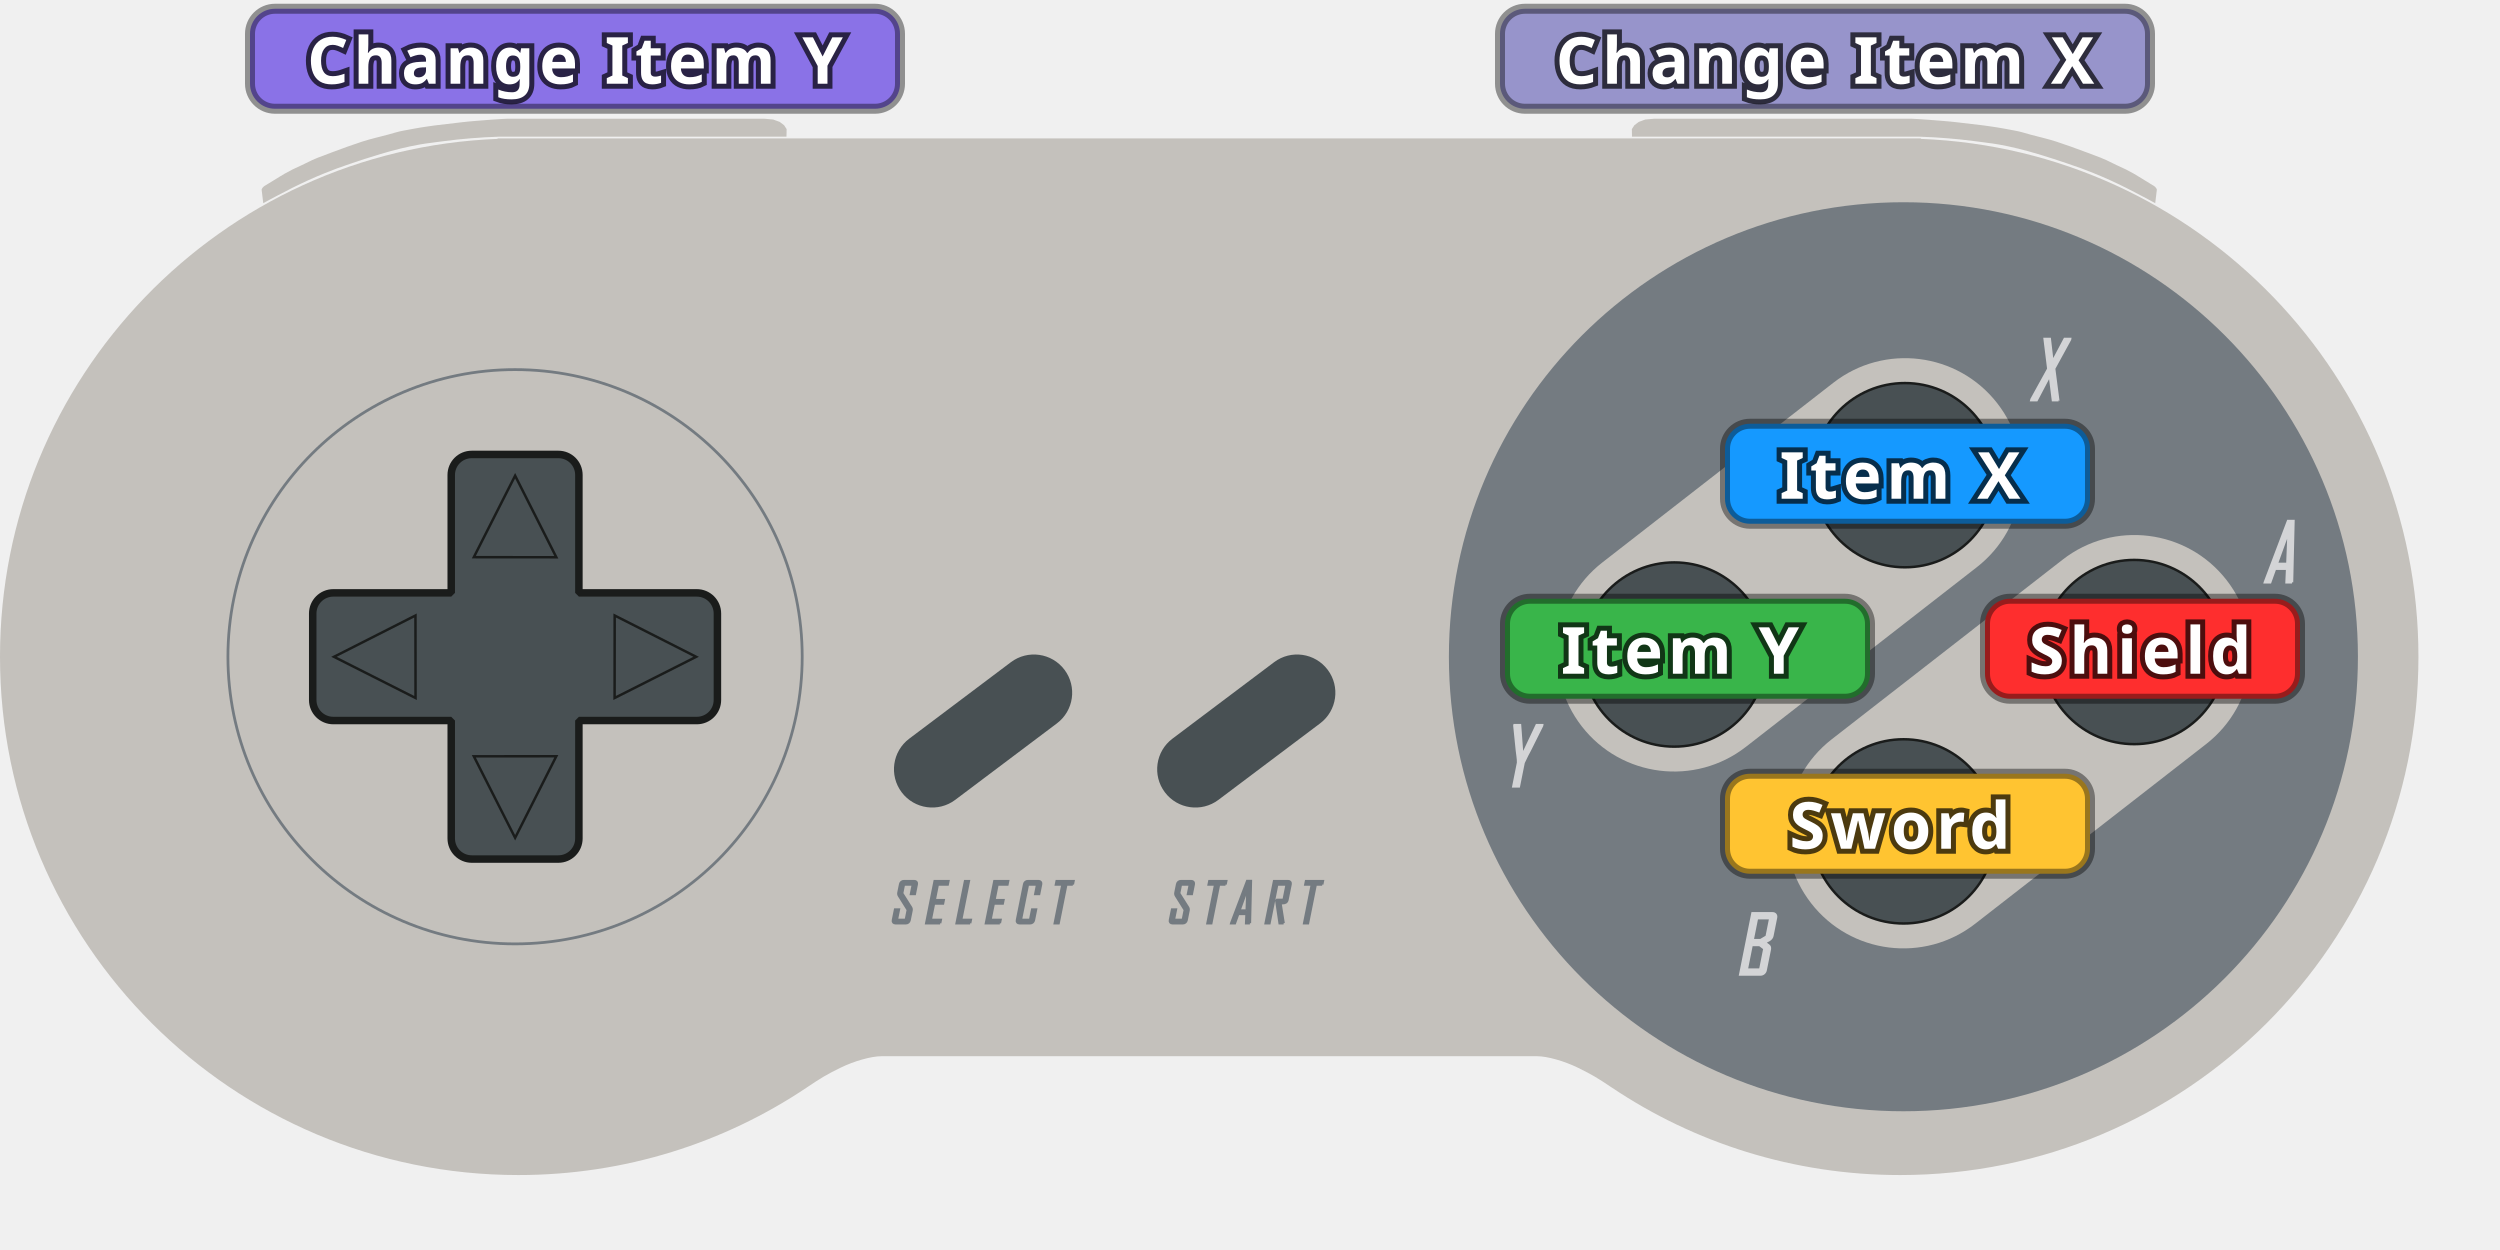
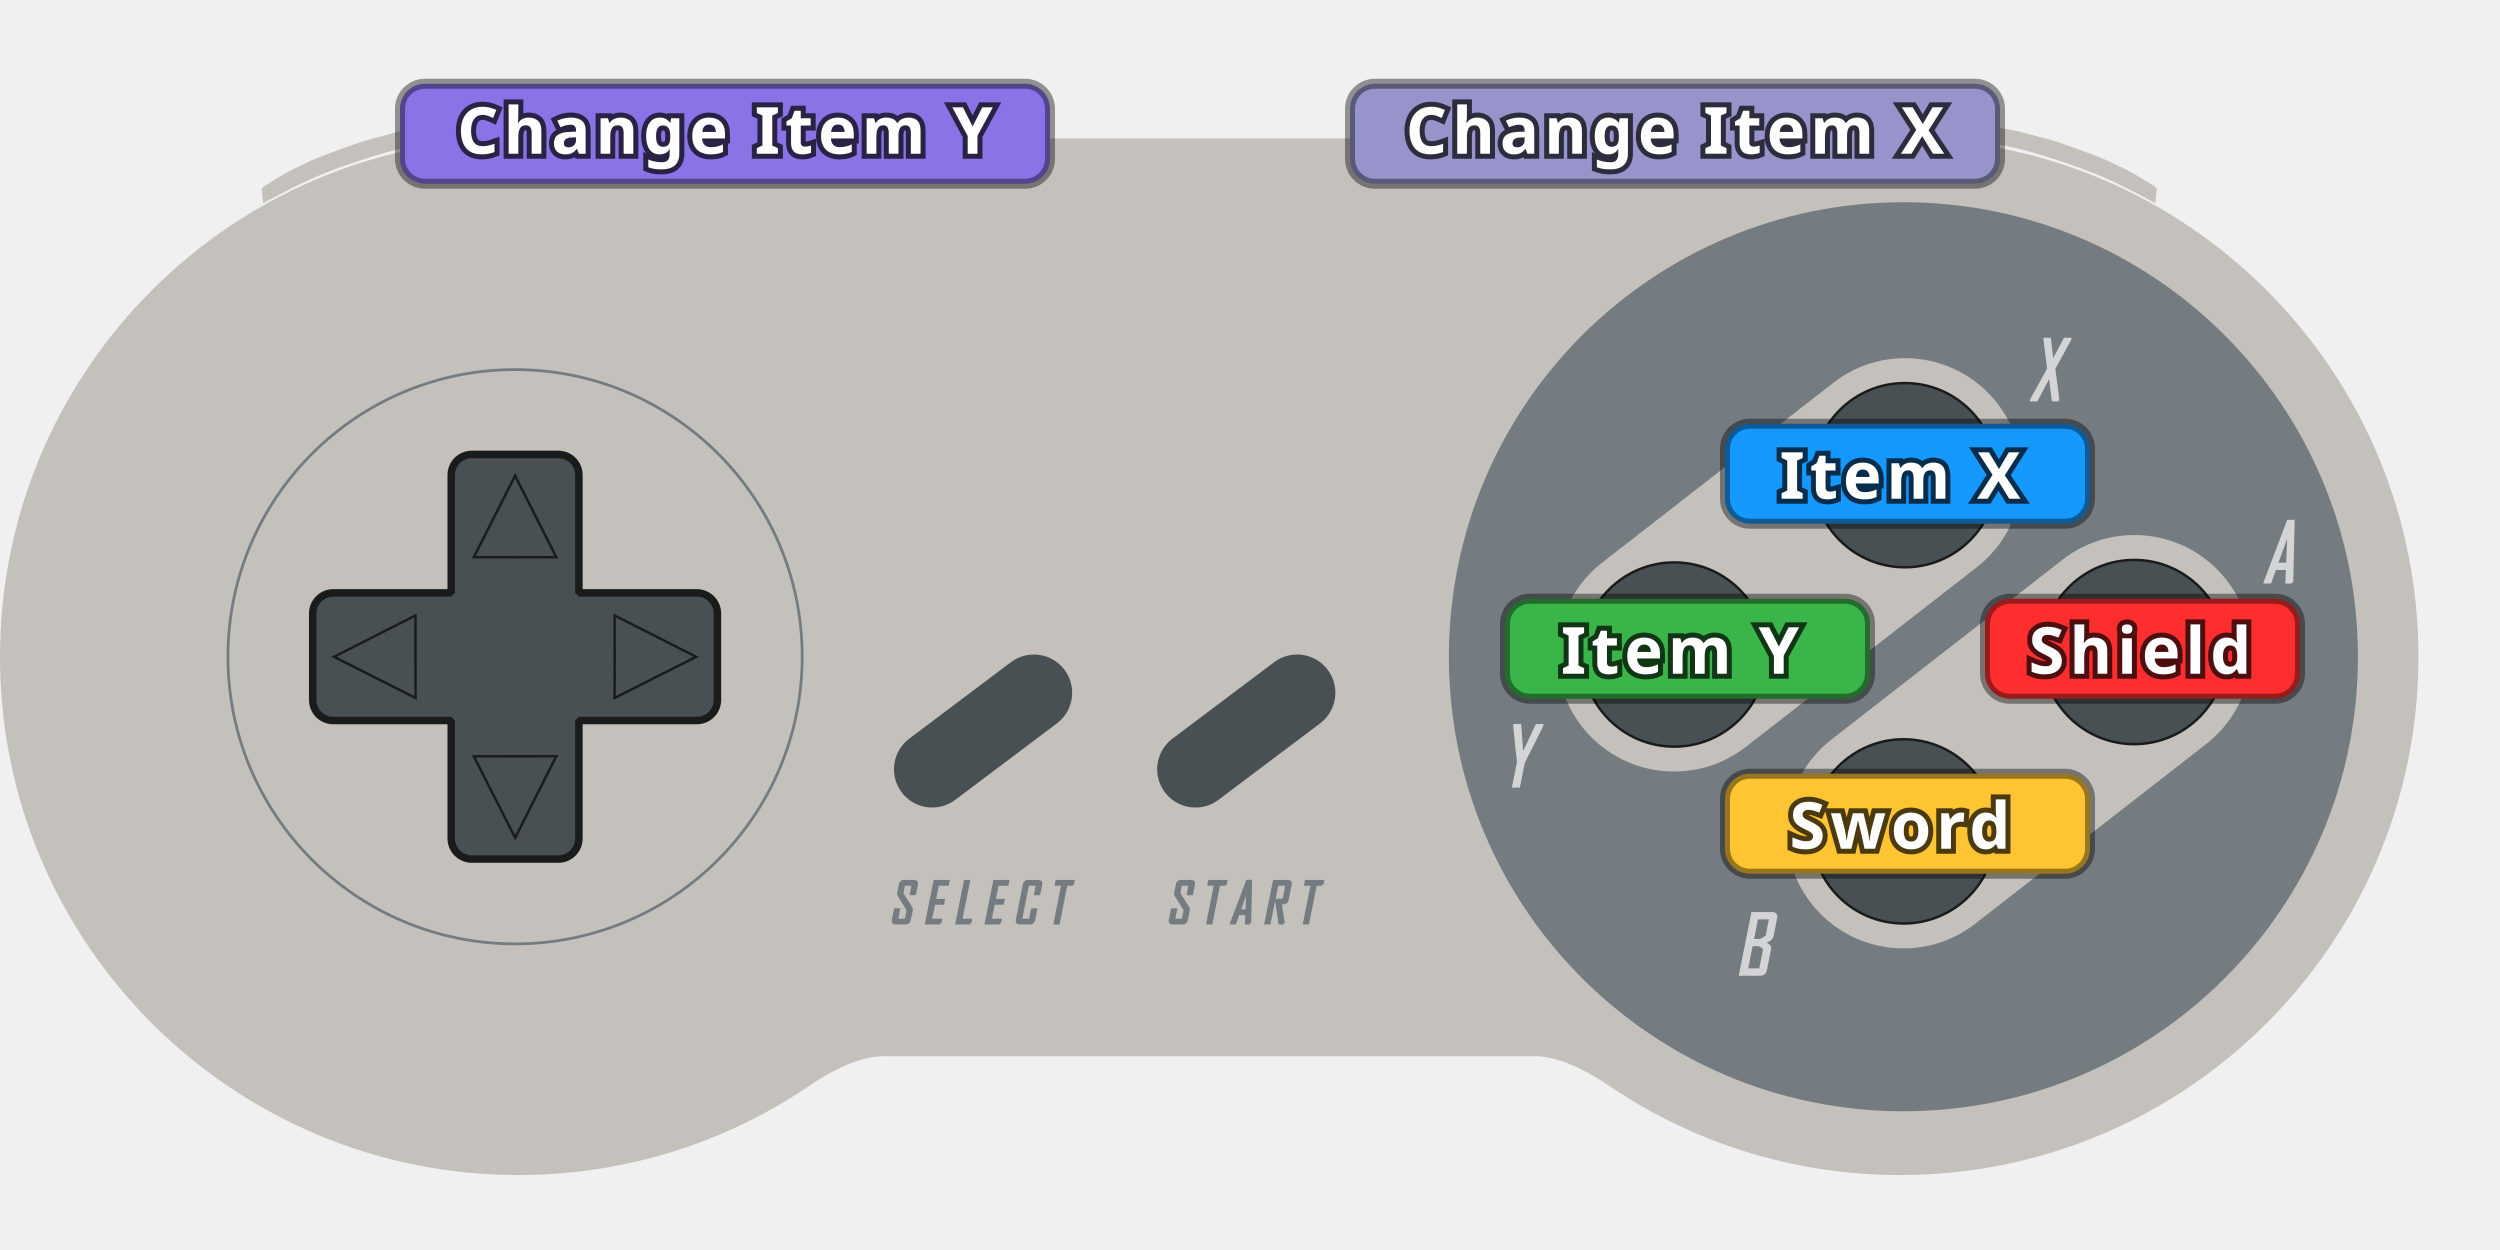
<svg xmlns="http://www.w3.org/2000/svg" width="500" height="250" id="svg4871" version="1.1" viewBox="0 -10 1000 425">
  <defs id="defs4873" />
  <g id="layer1" transform="translate(-1.312528,-628.6019)">
    <path style="fill:#c4c1bc;fill-opacity:1;stroke:none" d="m 200.344,636.466 0,0.188 C 89.681,641.008 1.313,732.08 1.313,843.81 c 0,114.508 92.835,207.312 207.344,207.312 42.683,0 82.373,-12.889 115.344,-35 5.808,-3.895 7.644,-5.033 13.406,-7.875 5.579,-2.751 12.507,-4.656 16.406,-4.656 l 129.25,0 3.875,0 129.281,0 c 3.9,0 10.796,1.905 16.375,4.656 5.762,2.842 7.63,3.98 13.438,7.875 32.97,22.111 72.63,35 115.312,35 114.508,0 207.344,-92.804 207.344,-207.312 0,-111.73 -88.369,-202.801 -199.031,-207.156 l 0,-0.188 -8.312,0 -274.406,0 -3.875,0 -274.406,0 -8.312,0 z" id="path4944" />
    <path style="fill:#747b81;fill-opacity:1;stroke:none" id="path5603" d="m 1386.465,545.253 c 0,79.909 -64.779,144.688 -144.688,144.688 -79.909,0 -144.688,-64.779 -144.688,-144.688 0,-79.909 64.779,-144.688 144.688,-144.688 79.909,0 144.688,64.779 144.688,144.688 z" transform="matrix(1.256535,0,0,1.256535,-797.6605,158.6713)" />
    <path style="fill:#c4c1bc;fill-opacity:1;stroke:none" d="m 654.109,635.774 40.32,0 33.934,0 36.731,0 c 0,0 2.673,-0.038 4.009,0 3.775,0.108 7.547,0.343 11.311,0.649 3.465,0.282 6.797,0.624 10.372,1.091 3.63,0.519 6.621,0.792 9.903,1.364 2.632,0.459 5.245,1.03 7.841,1.659 2.666,0.646 5.324,1.409 7.936,2.171 2.152,0.628 4.25,1.289 6.361,1.978 3.687,1.202 7.936,2.66 11.009,3.758 1.704,0.634 3.04,1.143 4.948,1.921 1.908,0.778 4.379,1.808 6.489,2.776 2.185,1.001 4.39,2.044 6.511,3.108 1.998,1.003 4.024,2.045 5.966,3.089 0.938,0.504 1.807,0.961 2.718,1.442 0.643,0.34 1.285,0.698 1.928,1.046 0.335,0.182 1.005,0.544 1.005,0.544 l 0.659,-5.455 c -0.266,-0.814 -1.01,-1.405 -1.661,-1.732 -1.128,-0.705 -2.155,-1.318 -3.234,-1.976 -1.444,-0.88 -2.867,-1.797 -4.334,-2.637 -1.007,-0.576 -2.028,-1.128 -3.065,-1.648 -1.23,-0.617 -2.498,-1.156 -3.741,-1.747 -1.014,-0.482 -1.97,-0.972 -3.032,-1.467 -1.063,-0.495 -0.82,-0.464 -3.345,-1.5 -2.526,-1.036 -8.437,-3.129 -11.912,-4.441 -2.672,-0.945 -4.095,-1.388 -5.903,-2.019 -3.301,-1.059 -6.151,-1.697 -10.35,-2.802 -2.541,-0.668 -3.778,-1.186 -6.642,-1.681 -2.536,-0.438 -4.498,-0.887 -6.437,-1.164 l -2.413,-0.368 c 0,0 -1.773,-0.272 -3.098,-0.445 -1.325,-0.173 -3.509,-0.442 -4.854,-0.574 -1.516,-0.145 -2.58,-0.298 -5.994,-0.708 -3.413,-0.41 -7.891,-0.706 -11.783,-1.03 -1.974,-0.166 -6.243,-0.374 -6.243,-0.374 l -12.393,0 -16.497,0 -15.426,0 -15.03,0 -15.673,0 -14.832,0 -10.564,0 -2.719,0 -3.477,0.313 -2.604,0.956 -1.747,1.335 -1.005,1.541 z" id="path5631" />
    <path style="fill:#c4c1bc;fill-opacity:1;stroke:none" d="m 315.906,635.774 -40.32,0 -33.934,0 -36.731,0 c 0,0 -2.673,-0.038 -4.009,0 -3.775,0.108 -7.547,0.343 -11.311,0.649 -3.465,0.282 -6.797,0.624 -10.372,1.091 -3.63,0.519 -6.621,0.792 -9.903,1.364 -2.632,0.459 -5.245,1.03 -7.841,1.659 -2.666,0.646 -5.324,1.409 -7.936,2.171 -2.152,0.628 -4.25,1.289 -6.361,1.978 -3.687,1.202 -7.936,2.66 -11.009,3.758 -1.704,0.634 -3.04,1.143 -4.948,1.921 -1.908,0.778 -4.379,1.808 -6.489,2.776 -2.185,1.001 -4.39,2.044 -6.511,3.108 -1.998,1.003 -4.024,2.045 -5.966,3.089 -0.938,0.504 -1.807,0.961 -2.718,1.442 -0.643,0.34 -1.285,0.698 -1.928,1.046 -0.335,0.182 -1.005,0.544 -1.005,0.544 l -0.659,-5.455 c 0.266,-0.814 1.01,-1.405 1.661,-1.732 1.128,-0.705 2.155,-1.318 3.234,-1.976 1.444,-0.88 2.867,-1.797 4.334,-2.637 1.007,-0.576 2.028,-1.128 3.065,-1.648 1.23,-0.617 2.498,-1.156 3.741,-1.747 1.014,-0.482 1.97,-0.972 3.032,-1.467 1.063,-0.495 0.82,-0.464 3.345,-1.5 2.526,-1.036 8.437,-3.129 11.912,-4.441 2.672,-0.945 4.095,-1.388 5.903,-2.019 3.301,-1.059 6.151,-1.697 10.35,-2.802 2.541,-0.668 3.778,-1.186 6.642,-1.681 2.536,-0.438 4.498,-0.887 6.437,-1.164 l 2.413,-0.368 c 0,0 1.773,-0.272 3.098,-0.445 1.325,-0.173 3.509,-0.442 4.854,-0.574 1.516,-0.145 2.58,-0.298 5.994,-0.708 3.413,-0.41 7.891,-0.706 11.783,-1.03 1.974,-0.166 6.243,-0.374 6.243,-0.374 l 12.393,0 16.497,0 15.426,0 15.03,0 15.673,0 14.832,0 10.564,0 2.719,0 3.477,0.313 2.604,0.956 1.747,1.335 1.005,1.541 z" id="path5631-7" />
    <path style="fill:none;stroke:#747b81;stroke-opacity:1" id="path5695" d="m 681.672,464.705 c 0,56.842 -46.08,102.922 -102.922,102.922 -56.842,0 -102.922,-46.08 -102.922,-102.922 0,-56.842 46.08,-102.922 102.922,-102.922 56.842,0 102.922,46.08 102.922,102.922 z" transform="matrix(1.115942,0,0,1.115942,-438.5131,325.2166)" />
    <path style="fill:#485053;fill-opacity:1;stroke:#1a1c1b;stroke-width:3;stroke-linecap:butt;stroke-linejoin:bevel;stroke-miterlimit:4;stroke-opacity:1;stroke-dasharray:none" d="m 190.026,762.879 c -4.56,0 -8.219,3.659 -8.219,8.219 l 0,47.156 -47.156,0 c -4.56,0 -8.25,3.69 -8.25,8.25 l 0,34.594 c 0,4.56 3.69,8.219 8.25,8.219 l 47.156,0 0,47.156 c 0,4.56 3.659,8.25 8.219,8.25 l 34.625,0 c 4.56,0 8.219,-3.69 8.219,-8.25 l 0,-47.156 47.156,0 c 4.56,0 8.25,-3.659 8.25,-8.219 l 0,-34.594 c 0,-4.56 -3.69,-8.25 -8.25,-8.25 l -47.156,0 0,-47.156 c 0,-4.56 -3.659,-8.219 -8.219,-8.219 l -34.625,0 z" id="rect4752-7" />
    <path style="fill:#485053;fill-opacity:1;stroke:#1a1c1b;stroke-opacity:1" d="m 247.15,860.296 0.031,-32.992 32.595,16.52 z" id="path6000" />
    <path style="fill:#485053;fill-opacity:1;stroke:#1a1c1b;stroke-opacity:1" d="m 167.528,860.296 -0.031,-32.992 -32.595,16.52 z" id="path6000-8" />
    <path style="fill:#485053;fill-opacity:1;stroke:#1a1c1b;stroke-opacity:1" d="m 223.834,804.005 -32.992,-0.031 16.52,-32.595 z" id="path6000-5" />
    <path style="fill:#485053;fill-opacity:1;stroke:#1a1c1b;stroke-opacity:1" d="m 223.834,883.596 -32.992,0.031 16.52,32.595 z" id="path6000-5-9" />
    <rect style="fill:#c4c1bc;fill-opacity:1;stroke:none" id="rect6093-8" width="210.528" height="93.469" x="-34.786" y="1030.592" ry="46.734" transform="matrix(0.7892855,-0.6140265,0.6140265,0.7892855,0,0)" />
    <path style="fill:#485053;fill-opacity:1;stroke:#1a1c1b;stroke-width:0.785;stroke-miterlimit:4;stroke-opacity:1;stroke-dasharray:none" id="path6149" d="m 1245.618,468.91 c 0,15.977 -12.952,28.929 -28.928,28.929 -15.977,0 -28.929,-12.952 -28.929,-28.929 0,-15.977 12.952,-28.929 28.929,-28.929 15.977,0 28.928,12.952 28.928,28.929 z" transform="matrix(1.273723,0,0,1.273723,-786.4633,173.9122)" />
    <path style="fill:#485053;fill-opacity:1;stroke:#1a1c1b;stroke-width:0.785;stroke-miterlimit:4;stroke-opacity:1;stroke-dasharray:none" id="path6149-3" d="m 1245.618,468.91 c 0,15.977 -12.952,28.929 -28.928,28.929 -15.977,0 -28.929,-12.952 -28.929,-28.929 0,-15.977 12.952,-28.929 28.929,-28.929 15.977,0 28.928,12.952 28.928,28.929 z" transform="matrix(1.273723,0,0,1.273723,-878.7162,245.6494)" />
    <rect style="fill:#c4c1bc;fill-opacity:1;stroke:none" id="rect6093-8-7" width="210.528" height="93.469" x="-5.82" y="1142.755" ry="46.734" transform="matrix(0.7892855,-0.6140265,0.6140265,0.7892855,0,0)" />
    <path style="fill:#485053;fill-opacity:1;stroke:#1a1c1b;stroke-width:0.785;stroke-miterlimit:4;stroke-opacity:1;stroke-dasharray:none" id="path6149-1" d="m 1245.618,468.91 c 0,15.977 -12.952,28.929 -28.928,28.929 -15.977,0 -28.929,-12.952 -28.929,-28.929 0,-15.977 12.952,-28.929 28.929,-28.929 15.977,0 28.928,12.952 28.928,28.929 z" transform="matrix(1.273723,0,0,1.273723,-694.7299,244.655)" />
    <path style="fill:#485053;fill-opacity:1;stroke:#1a1c1b;stroke-width:0.785;stroke-miterlimit:4;stroke-opacity:1;stroke-dasharray:none" id="path6149-3-8" d="m 1245.618,468.91 c 0,15.977 -12.952,28.929 -28.928,28.929 -15.977,0 -28.929,-12.952 -28.929,-28.929 0,-15.977 12.952,-28.929 28.929,-28.929 15.977,0 28.928,12.952 28.928,28.929 z" transform="matrix(1.273723,0,0,1.273723,-786.9829,316.3922)" />
    <rect style="fill:#485053;fill-opacity:1;stroke:none" id="rect6211-4" width="81.507" height="30.618" x="-166.437" y="983.213" ry="15.309" transform="matrix(0.7991372,-0.6011486,0.6011486,0.7991372,0,0)" />
    <rect style="fill:#485053;fill-opacity:1;stroke:none" id="rect6211-4-4" width="81.507" height="30.618" x="-250.57" y="919.924" ry="15.309" transform="matrix(0.7991372,-0.6011486,0.6011486,0.7991372,0,0)" />
    <g style="font-size:22px;font-style:italic;font-variant:normal;font-weight:normal;font-stretch:normal;text-align:start;line-height:125%;letter-spacing:0px;word-spacing:0px;writing-mode:lr-tb;text-anchor:start;fill:#747b81;fill-opacity:1;stroke:#747b81;stroke-opacity:1;font-family:Agency FB;-inkscape-font-specification:Agency FB Italic" id="text3017-7">
      <path d="m 365.119,949.19 c -0.072,0.351 -0.24,0.637 -0.505,0.859 -0.258,0.222 -0.562,0.333 -0.913,0.333 l -4.232,0 c -0.351,0 -0.619,-0.111 -0.806,-0.333 -0.179,-0.222 -0.233,-0.508 -0.161,-0.859 l 0.859,-4.265 1.493,0 -0.827,4.136 3.631,0 0.795,-4.007 -3.513,-5.607 c -0.251,-0.387 -0.329,-0.813 -0.236,-1.278 l 0.688,-3.405 c 0.072,-0.351 0.24,-0.637 0.505,-0.859 0.272,-0.222 0.584,-0.333 0.935,-0.333 l 4.232,0 c 0.351,10e-6 0.612,0.111 0.784,0.333 0.179,0.222 0.233,0.508 0.161,0.859 l -0.784,3.91 -1.493,0 0.752,-3.781 -3.631,0 -0.709,3.545 3.545,5.607 c 0.236,0.372 0.308,0.791 0.215,1.257 l -0.784,3.889" id="path3143" />
      <path d="m 377.343,950.383 -5.521,0 3.362,-16.812 5.457,0 -0.269,1.321 -3.964,0 -1.246,6.273 3.609,0 -0.269,1.343 -3.609,0 -1.311,6.553 4.028,0 -0.269,1.321" id="path3145" />
      <path d="m 389.353,950.383 -5.371,0 3.362,-16.812 1.493,0 -3.094,15.49 3.878,0 -0.269,1.321" id="path3147" />
      <path d="m 401.234,950.383 -5.521,0 3.362,-16.812 5.457,0 -0.269,1.321 -3.964,0 -1.246,6.273 3.609,0 -0.269,1.343 -3.609,0 -1.311,6.553 4.028,0 -0.269,1.321" id="path3149" />
      <path d="m 414.844,949.19 c -0.072,0.351 -0.243,0.637 -0.516,0.859 -0.272,0.222 -0.584,0.333 -0.935,0.333 l -4.329,0 c -0.351,0 -0.616,-0.111 -0.795,-0.333 -0.179,-0.222 -0.233,-0.508 -0.161,-0.859 l 2.89,-14.427 c 0.072,-0.351 0.24,-0.637 0.505,-0.859 0.265,-0.222 0.573,-0.333 0.924,-0.333 l 4.329,0 c 0.351,10e-6 0.619,0.111 0.806,0.333 0.186,0.222 0.243,0.508 0.172,0.859 l -0.784,3.91 -1.504,0 0.752,-3.781 -3.738,0 -2.825,14.169 3.738,0 0.827,-4.136 1.504,0 -0.859,4.265" id="path3151" />
      <path d="m 430.421,934.893 -2.6,0 -3.094,15.49 -1.493,0 3.094,-15.49 -2.621,0 0.269,-1.321 6.714,0 -0.269,1.321" id="path3153" />
    </g>
    <g style="font-size:22px;font-style:italic;font-variant:normal;font-weight:normal;font-stretch:normal;text-align:start;line-height:125%;letter-spacing:0px;word-spacing:0px;writing-mode:lr-tb;text-anchor:start;fill:#747b81;fill-opacity:1;stroke:#747b81;stroke-opacity:1;font-family:Agency FB;-inkscape-font-specification:Agency FB Italic" id="text3017-7-2">
      <path d="m 475.921,949.19 c -0.072,0.351 -0.24,0.637 -0.505,0.859 -0.258,0.222 -0.562,0.333 -0.913,0.333 l -4.232,0 c -0.351,0 -0.619,-0.111 -0.806,-0.333 -0.179,-0.222 -0.233,-0.508 -0.161,-0.859 l 0.859,-4.265 1.493,0 -0.827,4.136 3.631,0 0.795,-4.007 -3.513,-5.607 c -0.251,-0.387 -0.329,-0.813 -0.236,-1.278 l 0.688,-3.405 c 0.072,-0.351 0.24,-0.637 0.505,-0.859 0.272,-0.222 0.584,-0.333 0.935,-0.333 l 4.232,0 c 0.351,10e-6 0.612,0.111 0.784,0.333 0.179,0.222 0.233,0.508 0.161,0.859 l -0.784,3.91 -1.493,0 0.752,-3.781 -3.631,0 -0.709,3.545 3.545,5.607 c 0.236,0.372 0.308,0.791 0.215,1.257 l -0.784,3.889" id="path3132" />
      <path d="m 491.508,934.893 -2.6,0 -3.094,15.49 -1.493,0 3.094,-15.49 -2.621,0 0.269,-1.321 6.714,0 -0.269,1.321" id="path3134" />
      <path d="m 501.261,950.383 -1.482,0 0.161,-3.738 -3.341,0 -1.343,3.738 -1.439,0 0.011,-0.043 6.359,-16.812 1.472,0 -0.397,16.854 m -1.257,-5.06 0.354,-9.109 -3.309,9.109 2.954,0" id="path3136" />
      <path d="m 514.743,950.383 -1.568,0 -1.321,-9.002 0.258,-0.301 2.664,0 1.235,-6.188 -3.835,0 -3.094,15.49 -1.493,0 3.362,-16.812 5.629,0 c 0.351,10e-6 0.616,0.111 0.795,0.333 0.179,0.222 0.233,0.508 0.161,0.859 l -1.278,6.381 c -0.165,0.809 -0.791,1.214 -1.88,1.214 -0.107,10e-6 -0.265,-0.004 -0.473,-0.011 -0.201,-0.014 -0.347,-0.021 -0.44,-0.021 0.43,2.678 0.856,5.364 1.278,8.057" id="path3138" />
      <path d="m 530.179,934.893 -2.6,0 -3.094,15.49 -1.493,0 3.094,-15.49 -2.621,0 0.269,-1.321 6.714,0 -0.269,1.321" id="path3140" />
    </g>
    <g style="font-size:32px;font-style:italic;font-variant:normal;font-weight:normal;font-stretch:normal;text-align:start;line-height:125%;letter-spacing:0px;word-spacing:0px;writing-mode:lr-tb;text-anchor:start;fill:#d3d4d6;fill-opacity:1;stroke:#d3d4d6;stroke-opacity:1;font-family:Agency FB;-inkscape-font-specification:Agency FB Italic" id="text3017-7-6-55">
      <path d="m 618.155,871.326 -4.938,9.891 c -0.573,0.99 -1.401,2.641 -2.484,4.953 l -1.891,9.469 -2.172,0 1.891,-9.469 c 0.01,-0.792 -0.047,-1.625 -0.172,-2.5 -0.198,-1.5 -0.302,-2.318 -0.312,-2.453 l -1,-9.891 c -10e-6,-0.01 0.01,-0.057 0.031,-0.141 l 2.203,0 0.906,12.234 5.781,-12.234 2.188,0 c -0.01,0.073 -0.021,0.12 -0.031,0.141" id="path3156" />
    </g>
    <g style="font-size:32px;font-style:italic;font-variant:normal;font-weight:normal;font-stretch:normal;text-align:start;line-height:125%;letter-spacing:0px;word-spacing:0px;writing-mode:lr-tb;text-anchor:start;fill:#d3d4d6;fill-opacity:1;stroke:#d3d4d6;stroke-opacity:1;font-family:Agency FB;-inkscape-font-specification:Agency FB Italic" id="text3017-7-6-5-3">
      <path d="m 824.729,741.162 -2.234,0 -1.25,-10.047 -5.281,10.047 -2.172,0 c 0.01,-0.073 0.021,-0.115 0.031,-0.125 l 6.828,-12.391 c -1.167,-7.917 -1.74,-11.896 -1.719,-11.938 l 2.281,0 1.078,9.281 4.906,-9.281 2.172,0 c -0.01,0.073 -0.021,0.12 -0.031,0.141 l -6.391,11.672 c 1.219,8.385 1.812,12.599 1.781,12.641" id="path3123" />
    </g>
    <g style="font-size:32px;font-style:italic;font-variant:normal;font-weight:normal;font-stretch:normal;text-align:start;line-height:125%;letter-spacing:0px;word-spacing:0px;writing-mode:lr-tb;text-anchor:start;fill:#d3d4d6;fill-opacity:1;stroke:#d3d4d6;stroke-opacity:1;font-family:Agency FB;-inkscape-font-specification:Agency FB Italic" id="text3017-7-6-2-3">
      <path d="m 707.557,969.158 c -0.104,0.51 -0.349,0.927 -0.734,1.25 -0.385,0.323 -0.833,0.484 -1.344,0.484 l -8.062,0 4.891,-24.453 8,0 c 0.51,2e-5 0.896,0.161 1.156,0.484 0.26,0.323 0.339,0.74 0.234,1.25 l -1.453,7.266 c -0.135,0.646 -0.536,1.188 -1.203,1.625 -0.646,0.344 -1.286,0.688 -1.922,1.031 l 1.609,1.188 c 0.469,0.333 0.635,0.854 0.5,1.562 l -1.672,8.312 m 0.438,-13.438 1.469,-7.359 -5.375,0 -1.766,8.828 3.203,0 2.469,-1.469 m -2.578,13.25 1.688,-8.453 -1.922,-1.438 -3.234,0 -1.969,9.891 5.438,0" id="path3129" />
    </g>
    <g style="font-size:32px;font-style:italic;font-variant:normal;font-weight:normal;font-stretch:normal;text-align:start;line-height:125%;letter-spacing:0px;word-spacing:0px;writing-mode:lr-tb;text-anchor:start;fill:#d3d4d6;fill-opacity:1;stroke:#d3d4d6;stroke-opacity:1;font-family:Agency FB;-inkscape-font-specification:Agency FB Italic" id="text3017-7-6-4-9">
      <path d="m 918.102,814.026 -2.156,0 0.234,-5.438 -4.859,0 -1.953,5.438 -2.094,0 0.016,-0.062 9.25,-24.453 2.141,0 -0.578,24.516 m -1.828,-7.359 0.516,-13.25 -4.812,13.25 4.297,0" id="path3126" />
    </g>
    <rect style="fill:#ffffff;fill-opacity:1;stroke:none" id="rect6211-4-4-2" width="81.507" height="30.618" x="533.391" y="1241.505" ry="15.309" transform="matrix(0.7991372,-0.6011486,0.6011486,0.7991372,0,0)" />
    <path style="opacity:0.99;fill:#ffffff;fill-opacity:1;stroke:#ffffff;stroke-width:0.785;stroke-miterlimit:4;stroke-opacity:1;stroke-dasharray:none" id="path6149-4" d="m 1245.618,468.91 c 0,15.977 -12.952,28.929 -28.928,28.929 -15.977,0 -28.929,-12.952 -28.929,-28.929 0,-15.977 12.952,-28.929 28.929,-28.929 15.977,0 28.928,12.952 28.928,28.929 z" transform="matrix(1.273723,0,0,1.273723,-262.3688,68.68705)" />
    <path style="fill:#ffffff;fill-opacity:1;stroke:#ffffff;stroke-opacity:1" d="m 1358.194,661.728 -32.992,-0.031 16.52,-32.595 z" id="path6000-5-0" />
    <g id="g3172" transform="translate(266.1897,-324.317)">
      <path id="path5695-4" transform="translate(1.312528,628.6019)" d="m 1206.594,324.875 c -63.433,0 -114.844,51.411 -114.844,114.844 0,63.433 51.411,114.844 114.844,114.844 63.432,0 114.875,-51.411 114.875,-114.844 0,-63.433 -51.443,-114.844 -114.875,-114.844 z m 0.031,42.406 16.469,32.625 -33,-0.031 16.531,-32.594 z m -39.875,55.938 0.031,33 -32.625,-16.469 32.594,-16.531 z m 79.688,0 32.594,16.531 -32.625,16.469 0.031,-33 z m -23.344,56.281 -16.469,32.625 -16.531,-32.594 33,-0.031 z" style="fill:#c4c1bc;fill-opacity:1;stroke:#747b81;stroke-width:1.116;stroke-opacity:1" />
      <path id="rect4752-7-2" transform="translate(1.312528,628.6019)" d="m 1189.281,358.781 c -4.56,0 -8.219,3.659 -8.219,8.219 l 0,47.156 -47.156,0 c -4.56,0 -8.25,3.69 -8.25,8.25 l 0,34.594 c 0,4.56 3.69,8.219 8.25,8.219 l 47.156,0 0,47.156 c 0,4.56 3.659,8.25 8.219,8.25 l 34.625,0 c 4.561,0 8.219,-3.69 8.219,-8.25 l 0,-47.156 47.156,0 c 4.561,0 8.25,-3.659 8.25,-8.219 l 0,-34.594 c 0,-4.56 -3.69,-8.25 -8.25,-8.25 l -47.156,0 0,-47.156 c 0,-4.56 -3.658,-8.219 -8.219,-8.219 l -34.625,0 z m 17.344,8.5 16.469,32.625 -33,-0.031 16.531,-32.594 z m -39.875,55.938 0.031,33 -32.625,-16.469 32.594,-16.531 z m 79.688,0 32.594,16.531 -32.625,16.469 0.031,-33 z m -23.344,56.281 -16.469,32.625 -16.531,-32.594 33,-0.031 z" style="fill:#485053;fill-opacity:1;stroke:#1a1c1b;stroke-width:3;stroke-linecap:butt;stroke-linejoin:bevel;stroke-miterlimit:4;stroke-opacity:1;stroke-dasharray:none" />
    </g>
  </g>
  <style>
    .labels {
        font-family: sans-serif;
        font-size: 13px;
        fill: #FFF;
        background: #000;
        font-weight: 600;
        letter-spacing: 1px;
        
      paint-order: stroke;
        stroke: rgba(0,0,0,.7);
        stroke-width: 2px;
        stroke-linecap: butt;
        stroke-linejoin: miter;
    }
    .label-bg { 
        fill: #F00;
        stroke-width: 2px;
        stroke: rgba(0,0,0,.4);
    }
  </style>
  <g id="layer1" transform="scale(2,2) translate(20,1)">&gt;
<rect style="fill:#1599ff" x="325" y="60" width="73" height="20" rx="5" class="label-bg" />
    <text x="360" y="75" class="labels" text-anchor="middle">Item X</text>
    <rect style="fill:#39b54a" x="281" y="95" width="73" height="20" rx="5" class="label-bg" />
    <text x="316" y="110" class="labels" text-anchor="middle">Item Y</text>
    <rect style="fill:#fe2e2e" x="377" y="95" width="63" height="20" rx="5" class="label-bg" />
    <text x="408" y="110" class="labels" text-anchor="middle">Shield</text>
    <rect style="fill:#ffc431" x="325" y="130" width="73" height="20" rx="5" class="label-bg" />
    <text x="360" y="145" class="labels" text-anchor="middle">Sword</text>
-     <rect style="fill:#8a72e7" x="30" y="-23" width="130" height="20" rx="5" class="label-bg" />
-     <text x="95" y="-8" class="labels" text-anchor="middle">Change Item Y</text>
-     <rect style="fill:#9794cb" x="280" y="-23" width="130" height="20" rx="5" class="label-bg" />
-     <text x="345" y="-8" class="labels" text-anchor="middle">Change Item X</text>
+     <rect style="fill:#8a72e7" x="60" y="-8" width="130" height="20" rx="5" class="label-bg" />
+     <text x="125" y="6" class="labels" text-anchor="middle">Change Item Y</text>
+     <rect style="fill:#9794cb" x="250" y="-8" width="130" height="20" rx="5" class="label-bg" />
+     <text x="315" y="6" class="labels" text-anchor="middle">Change Item X</text>
  </g>
</svg>
